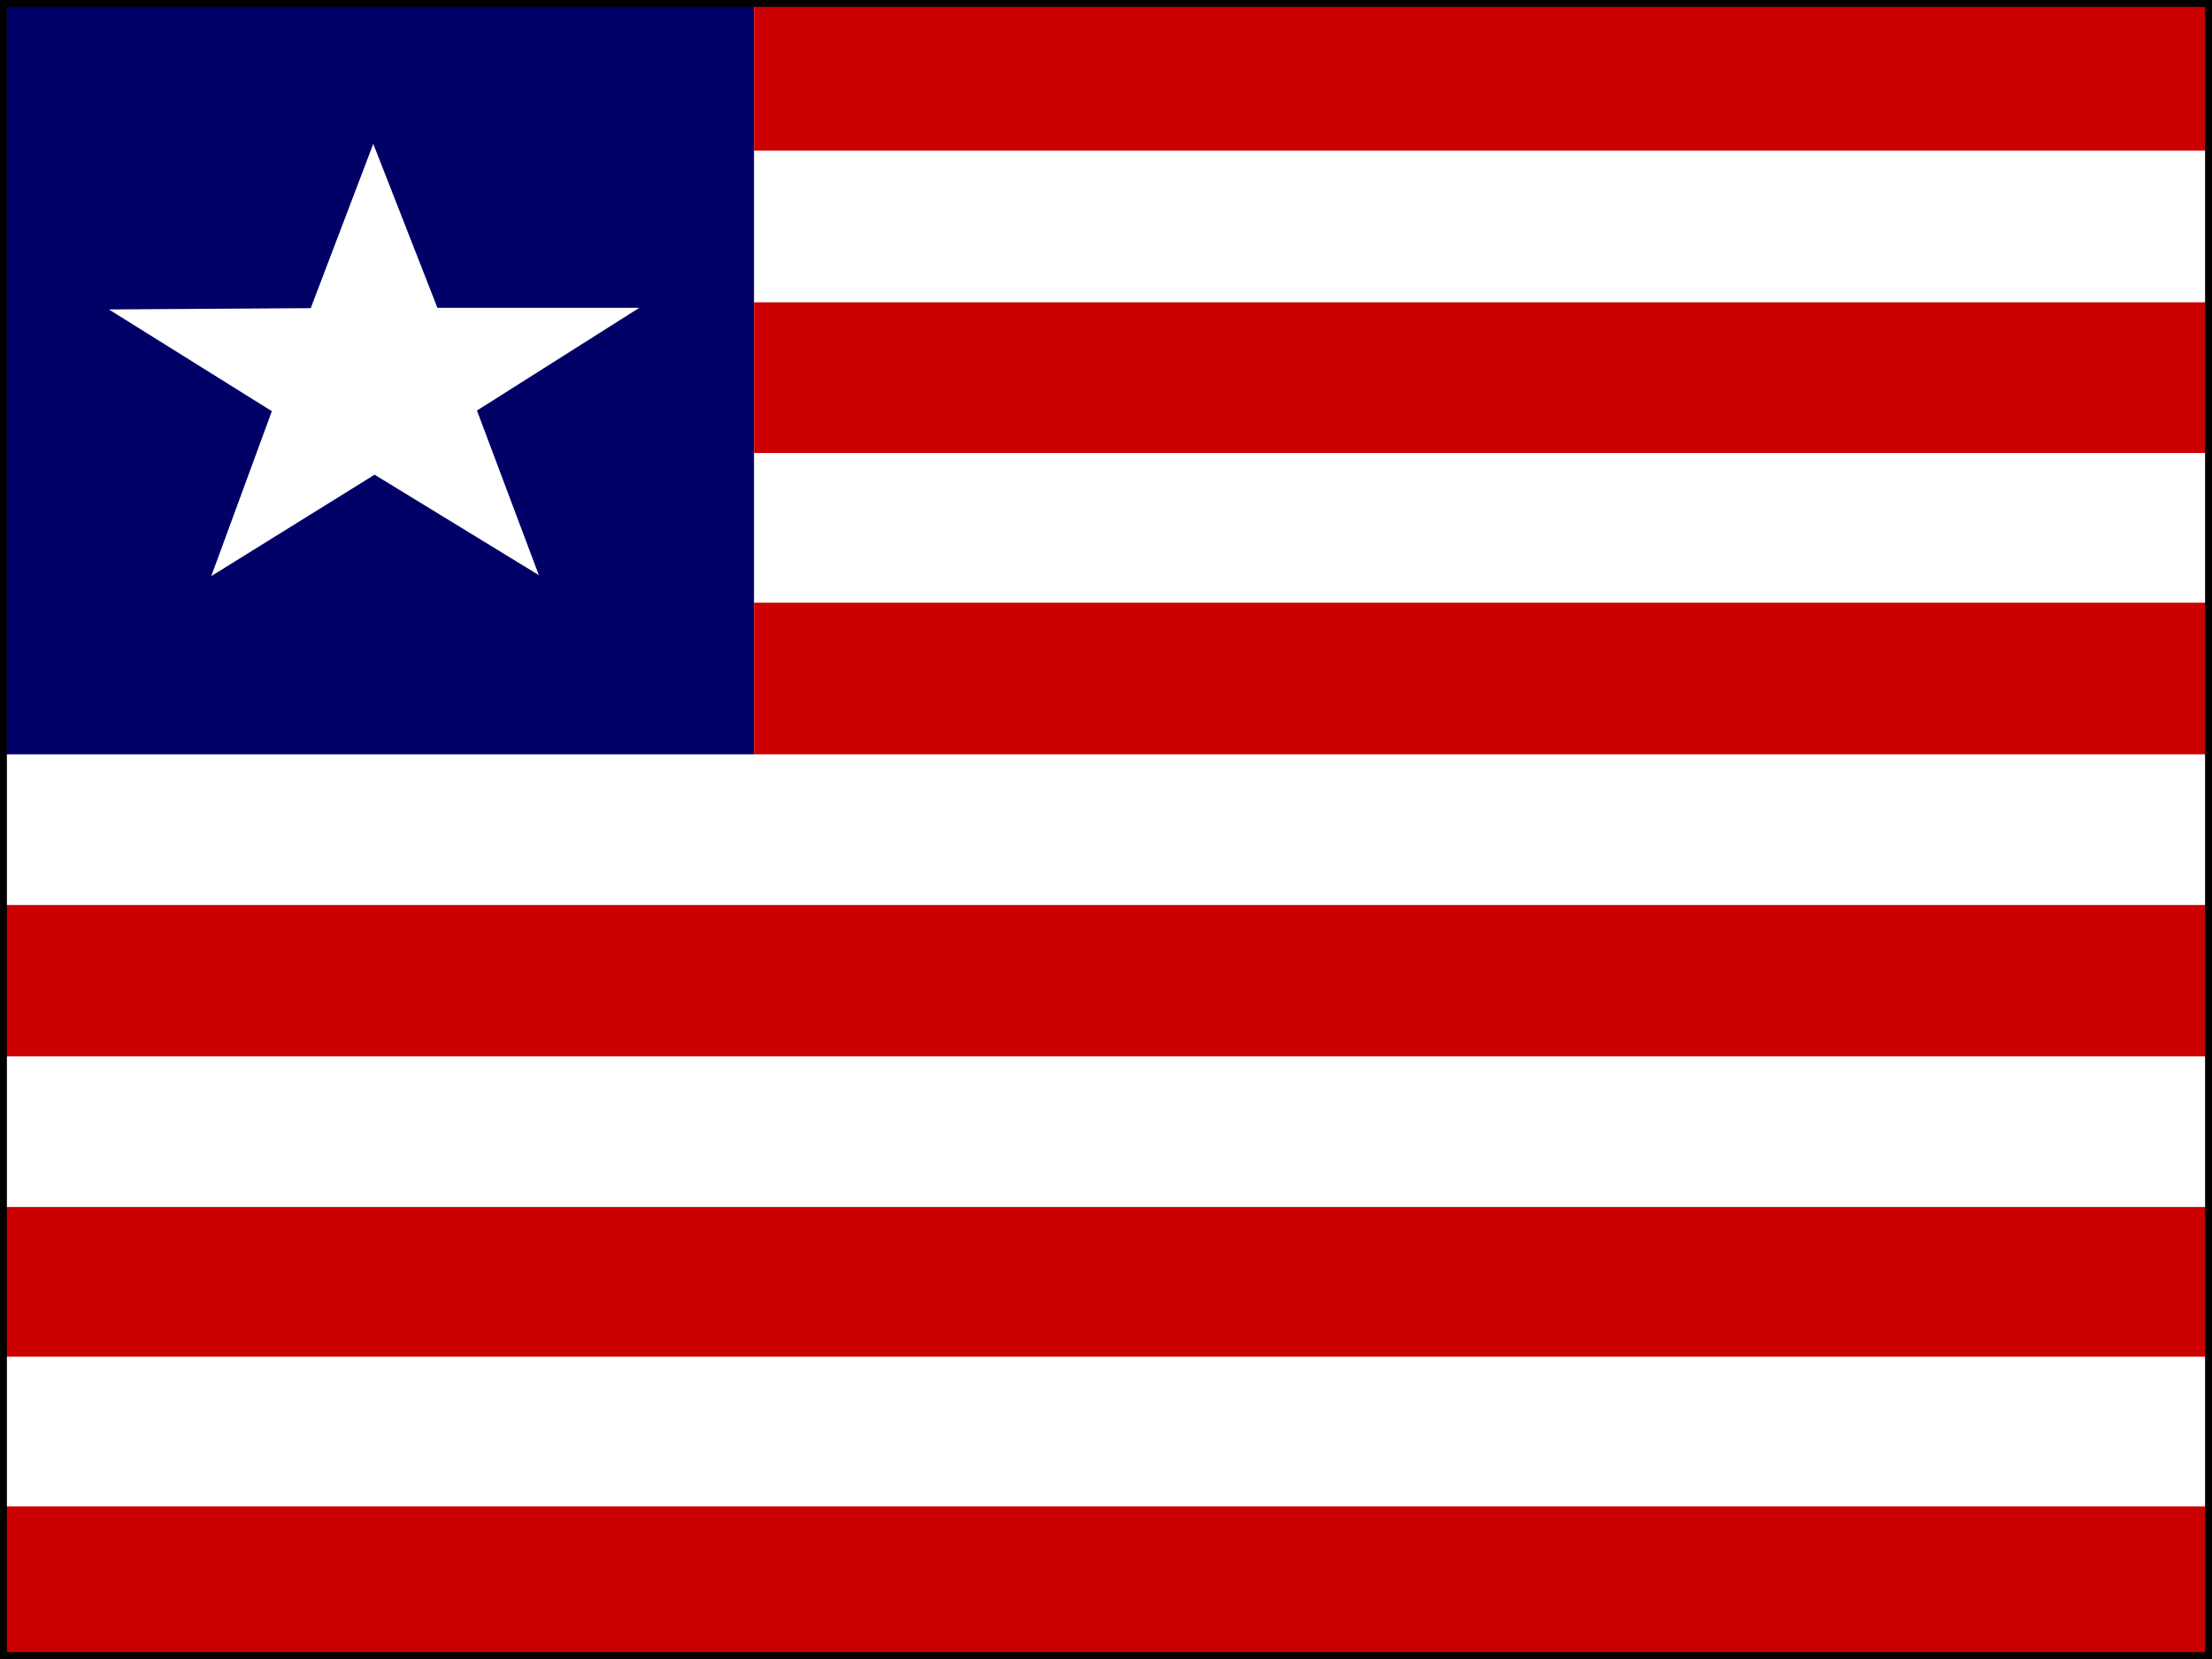
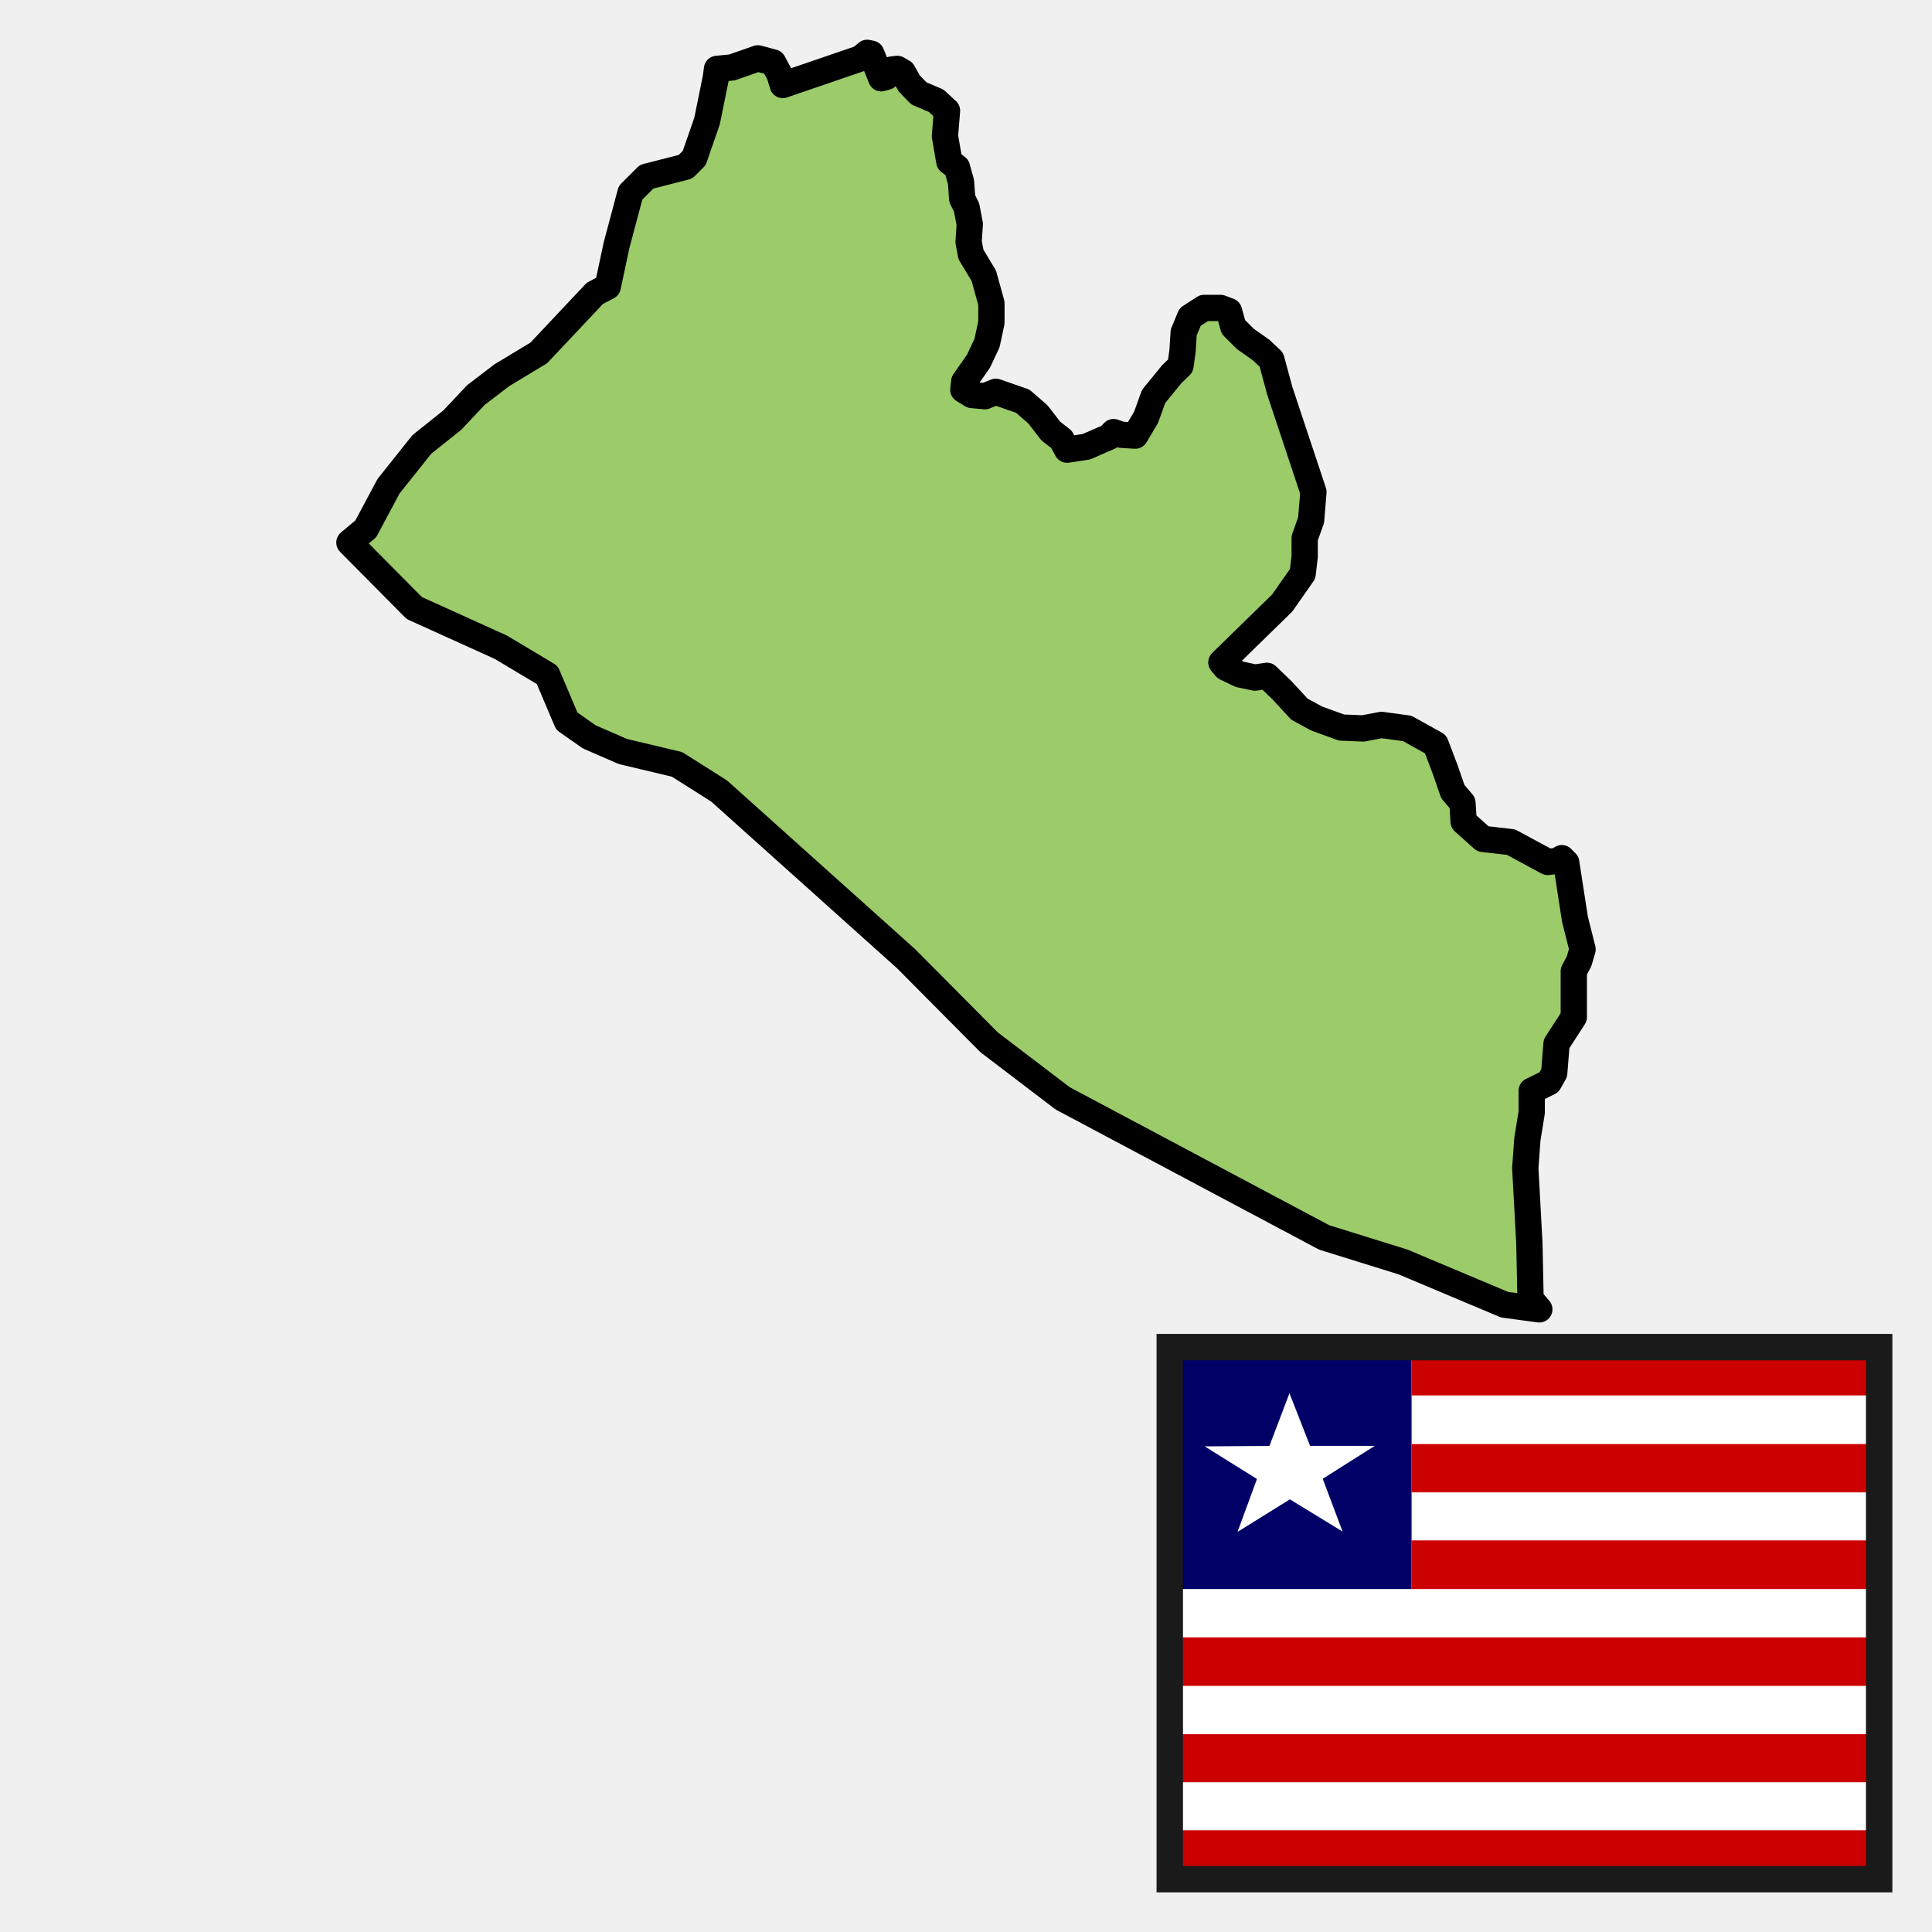
- <svg xmlns="http://www.w3.org/2000/svg" id="flag-icons-lr" viewBox="0 0 640 480" data-copyright="© 2026 Sensory App House">
-   <defs>
-     <clipPath id="lr-a">
-       <path fill-opacity=".7" d="M0 0h682.7v512H0z" />
-     </clipPath>
-   </defs>
-   <g fill-rule="evenodd" clip-path="url(#lr-a)" transform="scale(.9375)">
-     <path fill="#fff" d="M0 0h767.9v512H0z" />
-     <path fill="#006" d="M0 0h232.7v232.8H0z" />
-     <path fill="#c00" d="M0 464.9h767.9V512H0z" />
-     <path fill="#c00" d="M0 465.4h767.9V512H0zm0-92.9h767.9v46.2H0zm0-93.2h766V326H0zM232.7 0h535.1v46.5H232.7zm0 186h535.1v46.8H232.7zm0-92.7h535.1v46.5H232.7z" />
-     <path fill="#fff" d="m166.3 177.5-50.7-31-50.4 31.3 18.7-50.9-50.3-31.4 62.3-.4 19.3-50.7L135 95h62.3l-50.1 31.7z" />
+ <svg xmlns="http://www.w3.org/2000/svg" viewBox="0 0 512 512">
+   <g transform="translate(57.75 -17.75) scale(0.7744)">
+     <path d="M 45.0 208.6 L 50.6 203.9 L 58.4 189.3 L 69.8 175.0 L 80.2 166.7 L 88.3 158.1 L 97.2 151.3 L 109.8 143.7 L 129.0 123.3 L 133.4 121.0 L 136.4 106.9 L 141.2 88.9 L 146.7 83.4 L 160.0 80.0 L 163.0 77.0 L 167.4 64.3 L 170.4 49.5 L 170.8 46.5 L 175.9 46.0 L 184.8 42.9 L 190.0 44.3 L 192.2 48.4 L 193.3 52.0 L 219.9 42.9 L 222.2 41.0 L 223.6 41.3 L 227.0 49.7 L 228.8 49.2 L 230.7 46.7 L 232.5 46.5 L 234.4 47.6 L 236.6 51.5 L 239.9 54.9 L 245.8 57.4 L 249.5 60.8 L 248.8 69.5 L 250.3 78.2 L 252.9 80.2 L 254.3 85.2 L 254.7 90.9 L 256.2 93.9 L 257.3 99.6 L 256.9 105.7 L 257.7 110.0 L 262.1 117.3 L 264.7 126.7 L 264.7 133.3 L 263.2 140.3 L 260.3 146.5 L 255.4 153.5 L 255.1 156.3 L 258.0 158.1 L 262.5 158.5 L 266.2 157.0 L 275.4 160.2 L 280.6 164.7 L 285.0 170.4 L 288.7 173.3 L 290.6 176.8 L 297.2 175.8 L 305.0 172.4 L 306.5 170.8 L 309.1 171.7 L 313.9 172.0 L 317.6 165.8 L 320.2 158.6 L 326.4 151.0 L 329.4 148.1 L 330.1 143.1 L 330.5 136.7 L 332.7 131.4 L 337.5 128.3 L 343.1 128.3 L 346.0 129.4 L 347.5 134.8 L 351.6 138.9 L 355.3 141.5 L 357.1 142.8 L 360.5 146.0 L 363.4 156.7 L 374.9 191.3 L 374.1 200.9 L 371.9 207.1 L 371.9 213.4 L 371.2 219.3 L 364.2 229.3 L 343.4 249.6 L 344.9 251.4 L 349.7 253.7 L 354.9 254.8 L 359.0 254.2 L 364.2 259.2 L 370.1 265.6 L 376.0 268.8 L 384.5 271.9 L 391.9 272.2 L 398.2 271.0 L 407.0 272.2 L 416.7 277.6 L 420.0 286.3 L 422.6 293.8 L 425.9 297.7 L 426.3 304.1 L 432.9 310.0 L 442.5 311.1 L 455.1 317.9 L 458.4 317.5 L 459.9 316.6 L 461.4 318.1 L 464.4 337.5 L 467.0 347.8 L 465.8 351.9 L 464.0 355.3 L 464.0 371.0 L 458.1 380.1 L 457.3 390.1 L 455.5 393.3 L 449.6 396.2 L 449.6 403.6 L 448.1 412.9 L 447.4 422.7 L 448.8 448.4 L 449.2 467.5 L 452.2 471.0 L 440.3 469.4 L 405.6 454.8 L 378.6 446.4 L 289.1 398.8 L 263.9 379.6 L 235.5 351.0 L 171.5 293.6 L 157.1 284.5 L 138.6 280.1 L 127.1 275.1 L 119.4 269.7 L 112.7 253.9 L 96.8 244.4 L 67.2 231.0 L 45.0 208.6 Z" fill="#9ccb6a" stroke="#000000" stroke-width="9" stroke-linejoin="round" fill-rule="evenodd" />
  </g>
-   <rect x="1" y="1" width="638" height="478" fill="none" stroke="#000000" stroke-width="2" />
+   <rect x="310" y="357" width="188" height="141" fill="#ffffff" />
+   <g transform="translate(310 357) scale(0.29375)">
+     <defs>
+       <clipPath id="lr-a">
+         <path fill-opacity=".7" d="M0 0h682.7v512H0z" />
+       </clipPath>
+     </defs>
+     <g fill-rule="evenodd" clip-path="url(#lr-a)" transform="scale(.9375)">
+       <path fill="#fff" d="M0 0h767.9v512H0z" />
+       <path fill="#006" d="M0 0h232.7v232.8H0z" />
+       <path fill="#c00" d="M0 464.9h767.9V512H0z" />
+       <path fill="#c00" d="M0 465.4h767.9V512H0zm0-92.9h767.9v46.2H0zm0-93.2h766V326H0zM232.7 0h535.1v46.5H232.7zm0 186h535.1v46.8H232.7zm0-92.7h535.1v46.5H232.7z" />
+       <path fill="#fff" d="m166.3 177.5-50.7-31-50.4 31.3 18.7-50.9-50.3-31.4 62.3-.4 19.3-50.7L135 95h62.3l-50.1 31.7z" />
+     </g>
+     <rect x="1" y="1" width="638" height="478" fill="none" stroke="#000000" stroke-width="2" />
+   </g>
+   <rect x="310" y="357" width="188" height="141" fill="none" stroke="#1a1a1a" stroke-width="7" />
</svg>
